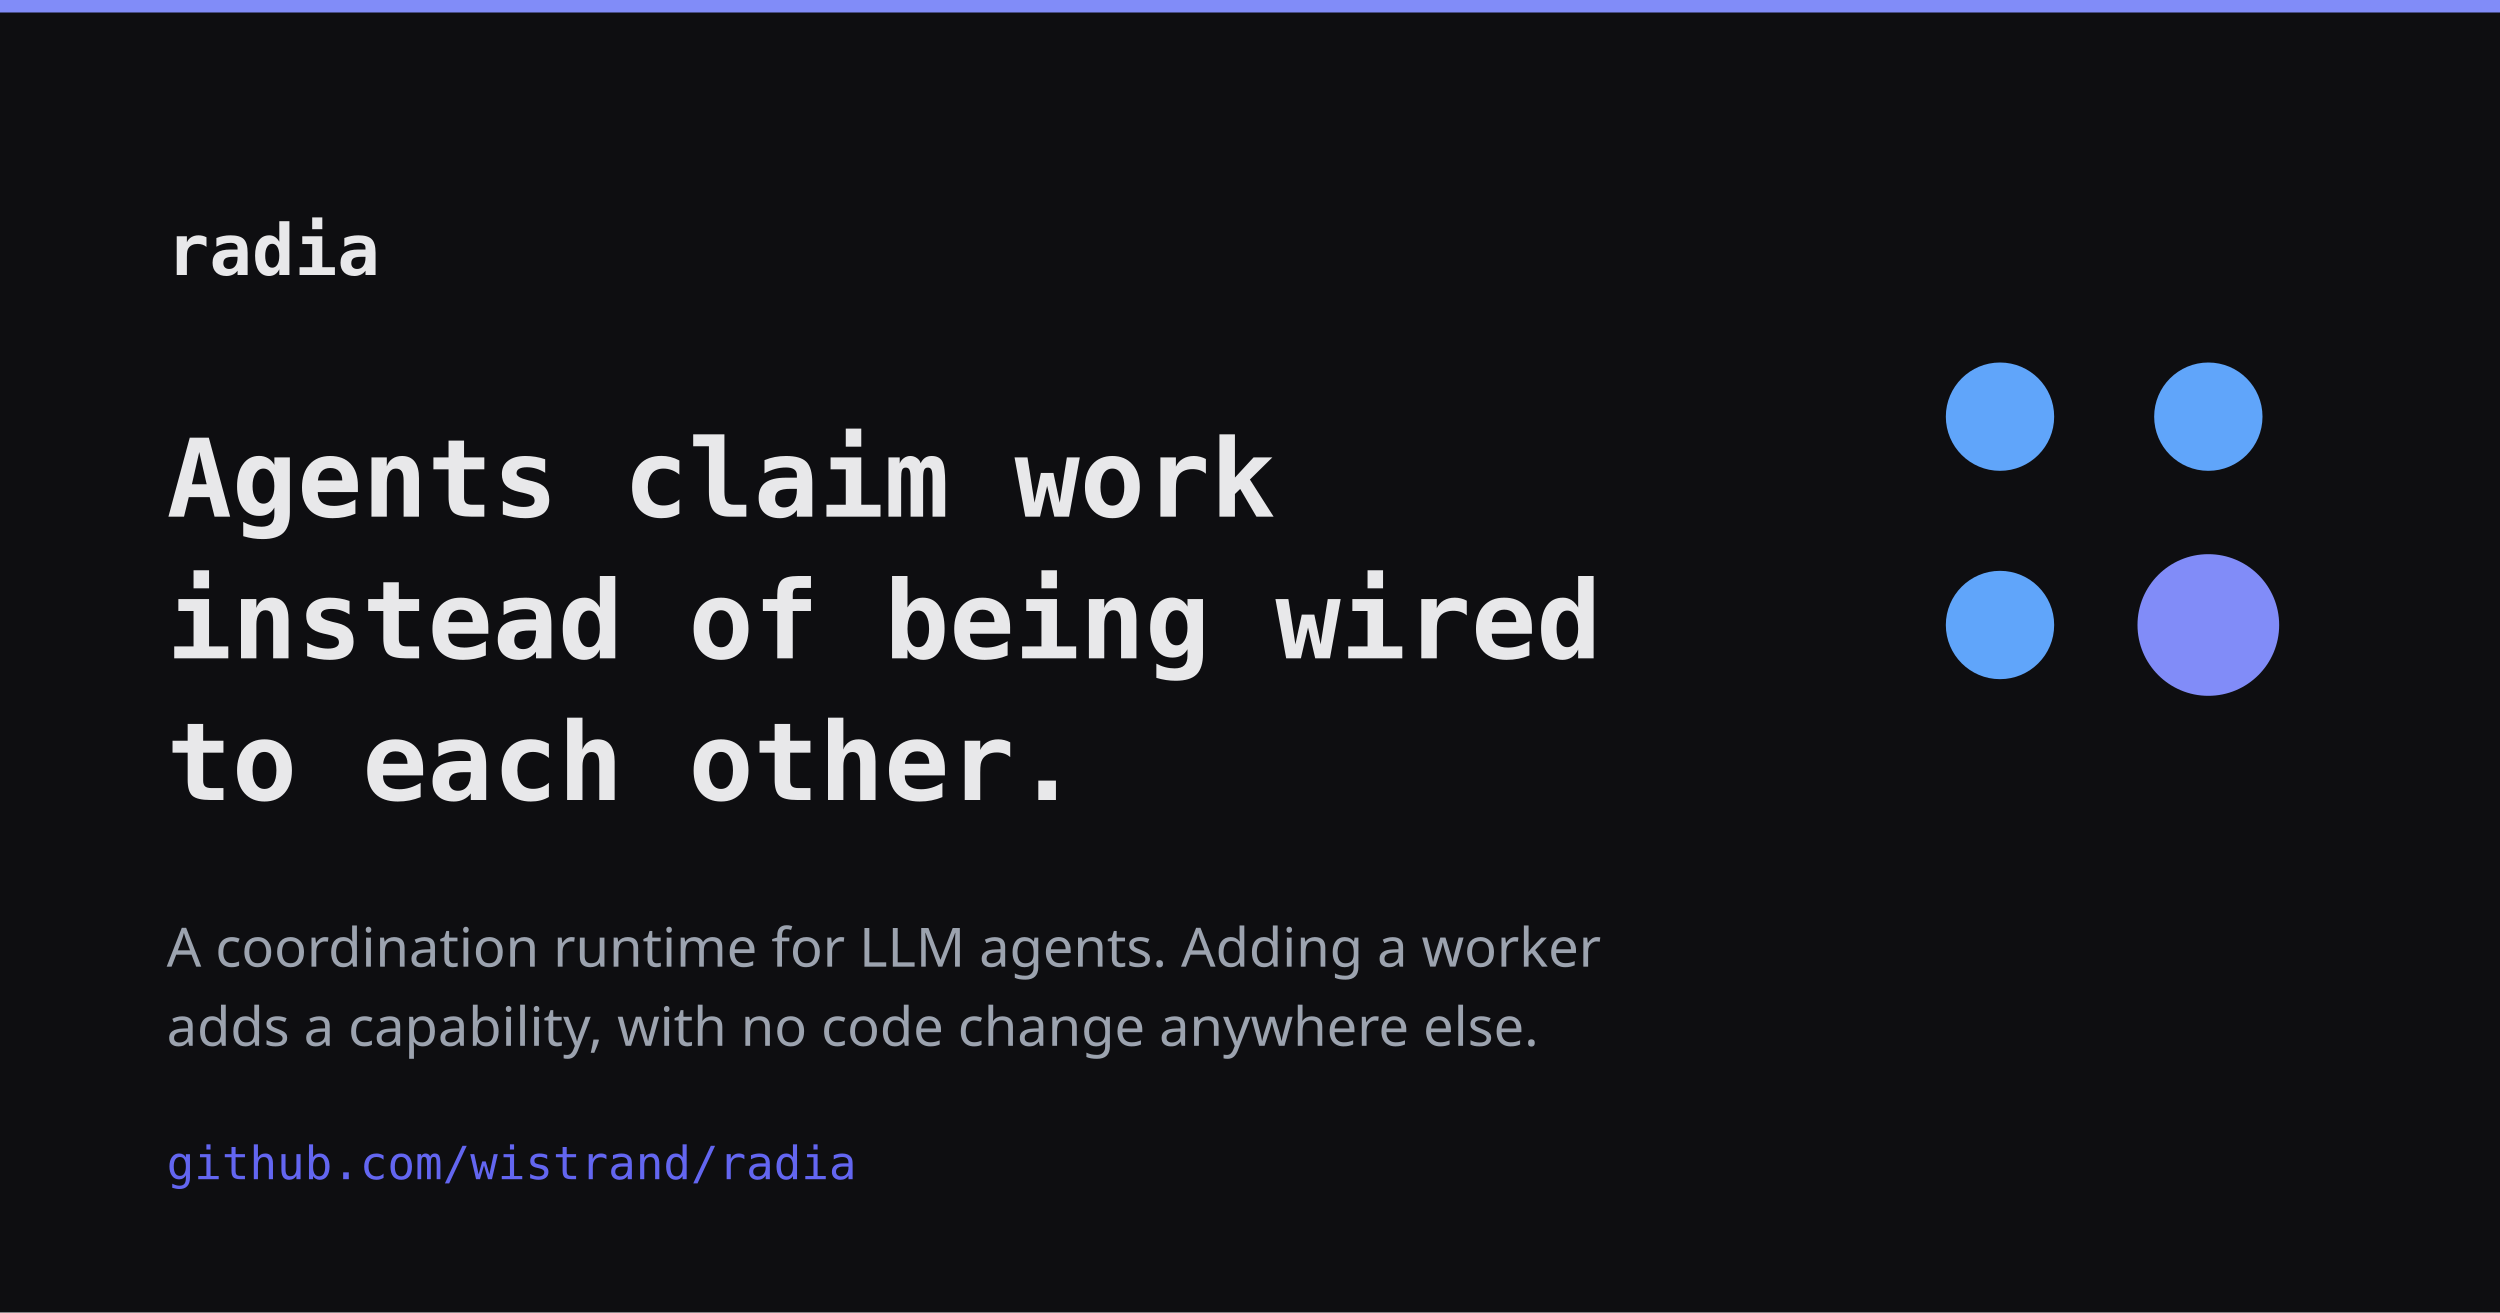
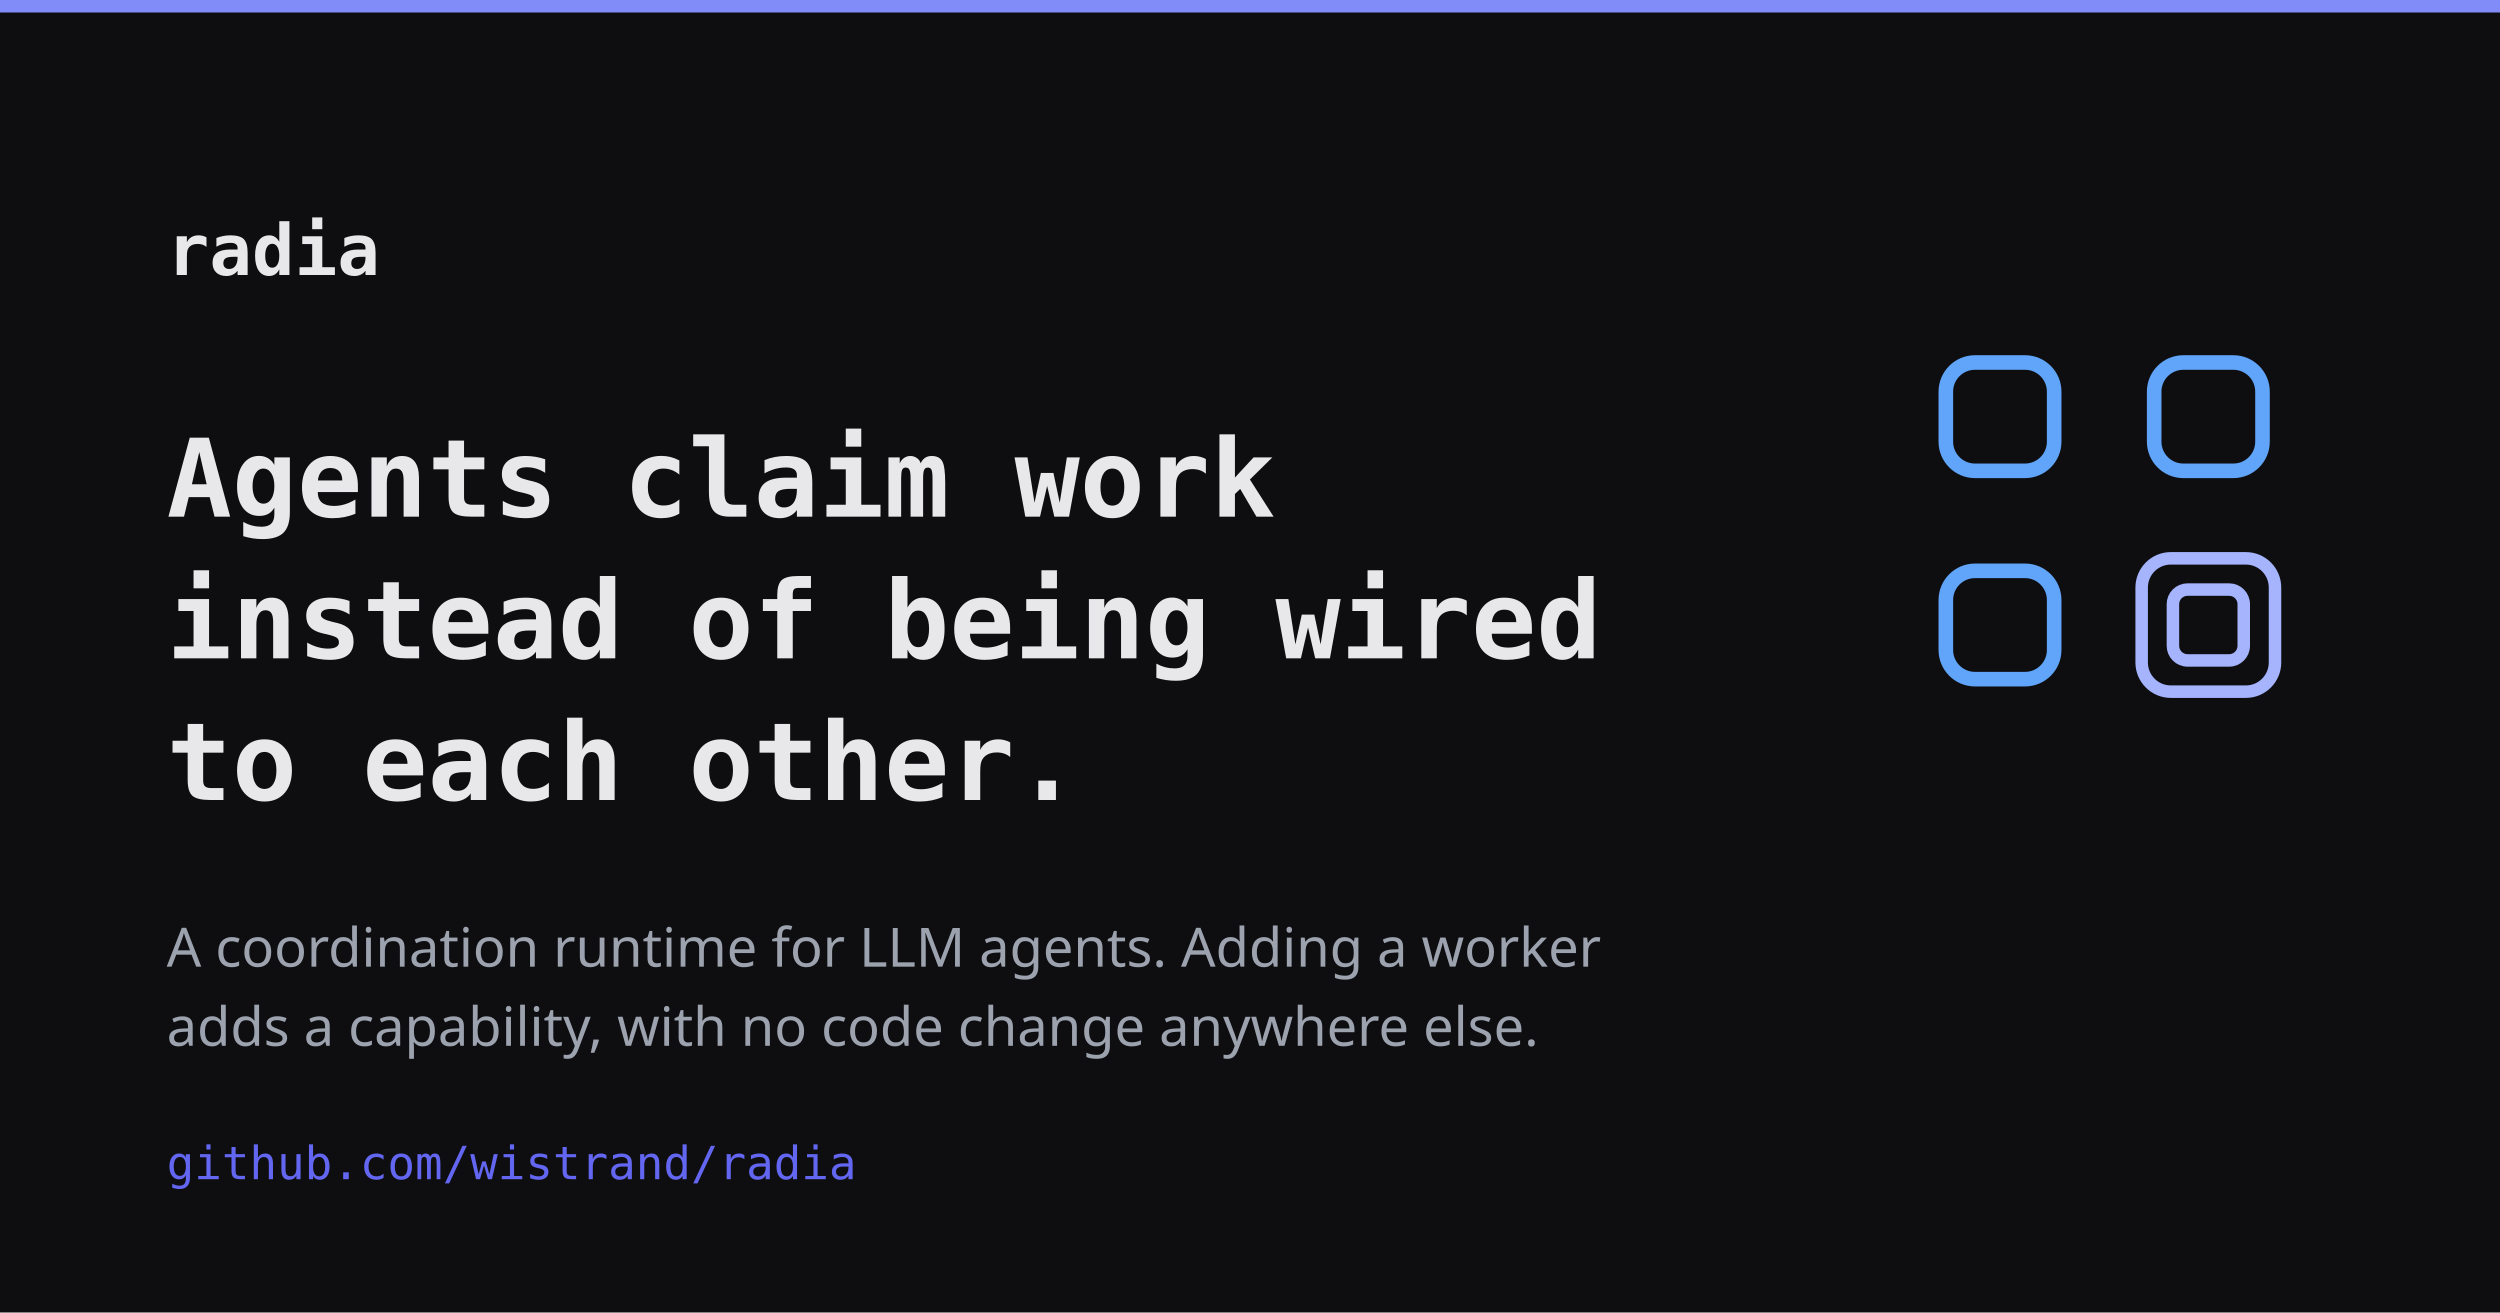
<svg xmlns="http://www.w3.org/2000/svg" viewBox="0 0 1200 630" width="1200" height="630">
  <rect width="1200" height="630" fill="#0e0e11" />
  <rect x="0" y="0" width="1200" height="6" fill="#818cf8" />
  <text x="80" y="132" font-family="monospace" font-size="34" font-weight="bold" fill="#e8e8ea">radia</text>
  <text x="80" y="248" font-family="monospace" font-size="52" font-weight="bold" fill="#e8e8ea">Agents claim work</text>
  <text x="80" y="316" font-family="monospace" font-size="52" font-weight="bold" fill="#e8e8ea">instead of being wired</text>
  <text x="80" y="384" font-family="monospace" font-size="52" font-weight="bold" fill="#e8e8ea">to each other.</text>
  <text x="80" y="464" font-family="sans-serif" font-size="26" fill="#9ca3af">A coordination runtime for LLM agents. Adding a worker</text>
  <text x="80" y="502" font-family="sans-serif" font-size="26" fill="#9ca3af">adds a capability, with no code change anywhere else.</text>
-   <circle cx="960" cy="200" r="26" fill="#60a5fa" />
-   <circle cx="1060" cy="200" r="26" fill="#60a5fa" />
-   <circle cx="960" cy="300" r="26" fill="#60a5fa" />
-   <circle cx="1060" cy="300" r="34" fill="#818cf8" />
+   <g fill="none" stroke="#60a5fa" stroke-width="7">
+     <rect x="934" y="174" width="52" height="52" rx="14" />
+     <rect x="1034" y="174" width="52" height="52" rx="14" />
+     <rect x="934" y="274" width="52" height="52" rx="14" />
+   </g>
+   <g fill="none" stroke="#a5b4fc" stroke-width="6">
+     <rect x="1028" y="268" width="64" height="64" rx="14" />
+     <rect x="1043" y="283" width="34" height="34" rx="7" />
+   </g>
  <text x="80" y="566" font-family="monospace" font-size="22" fill="#6366f1">github.com/wistrand/radia</text>
</svg>
